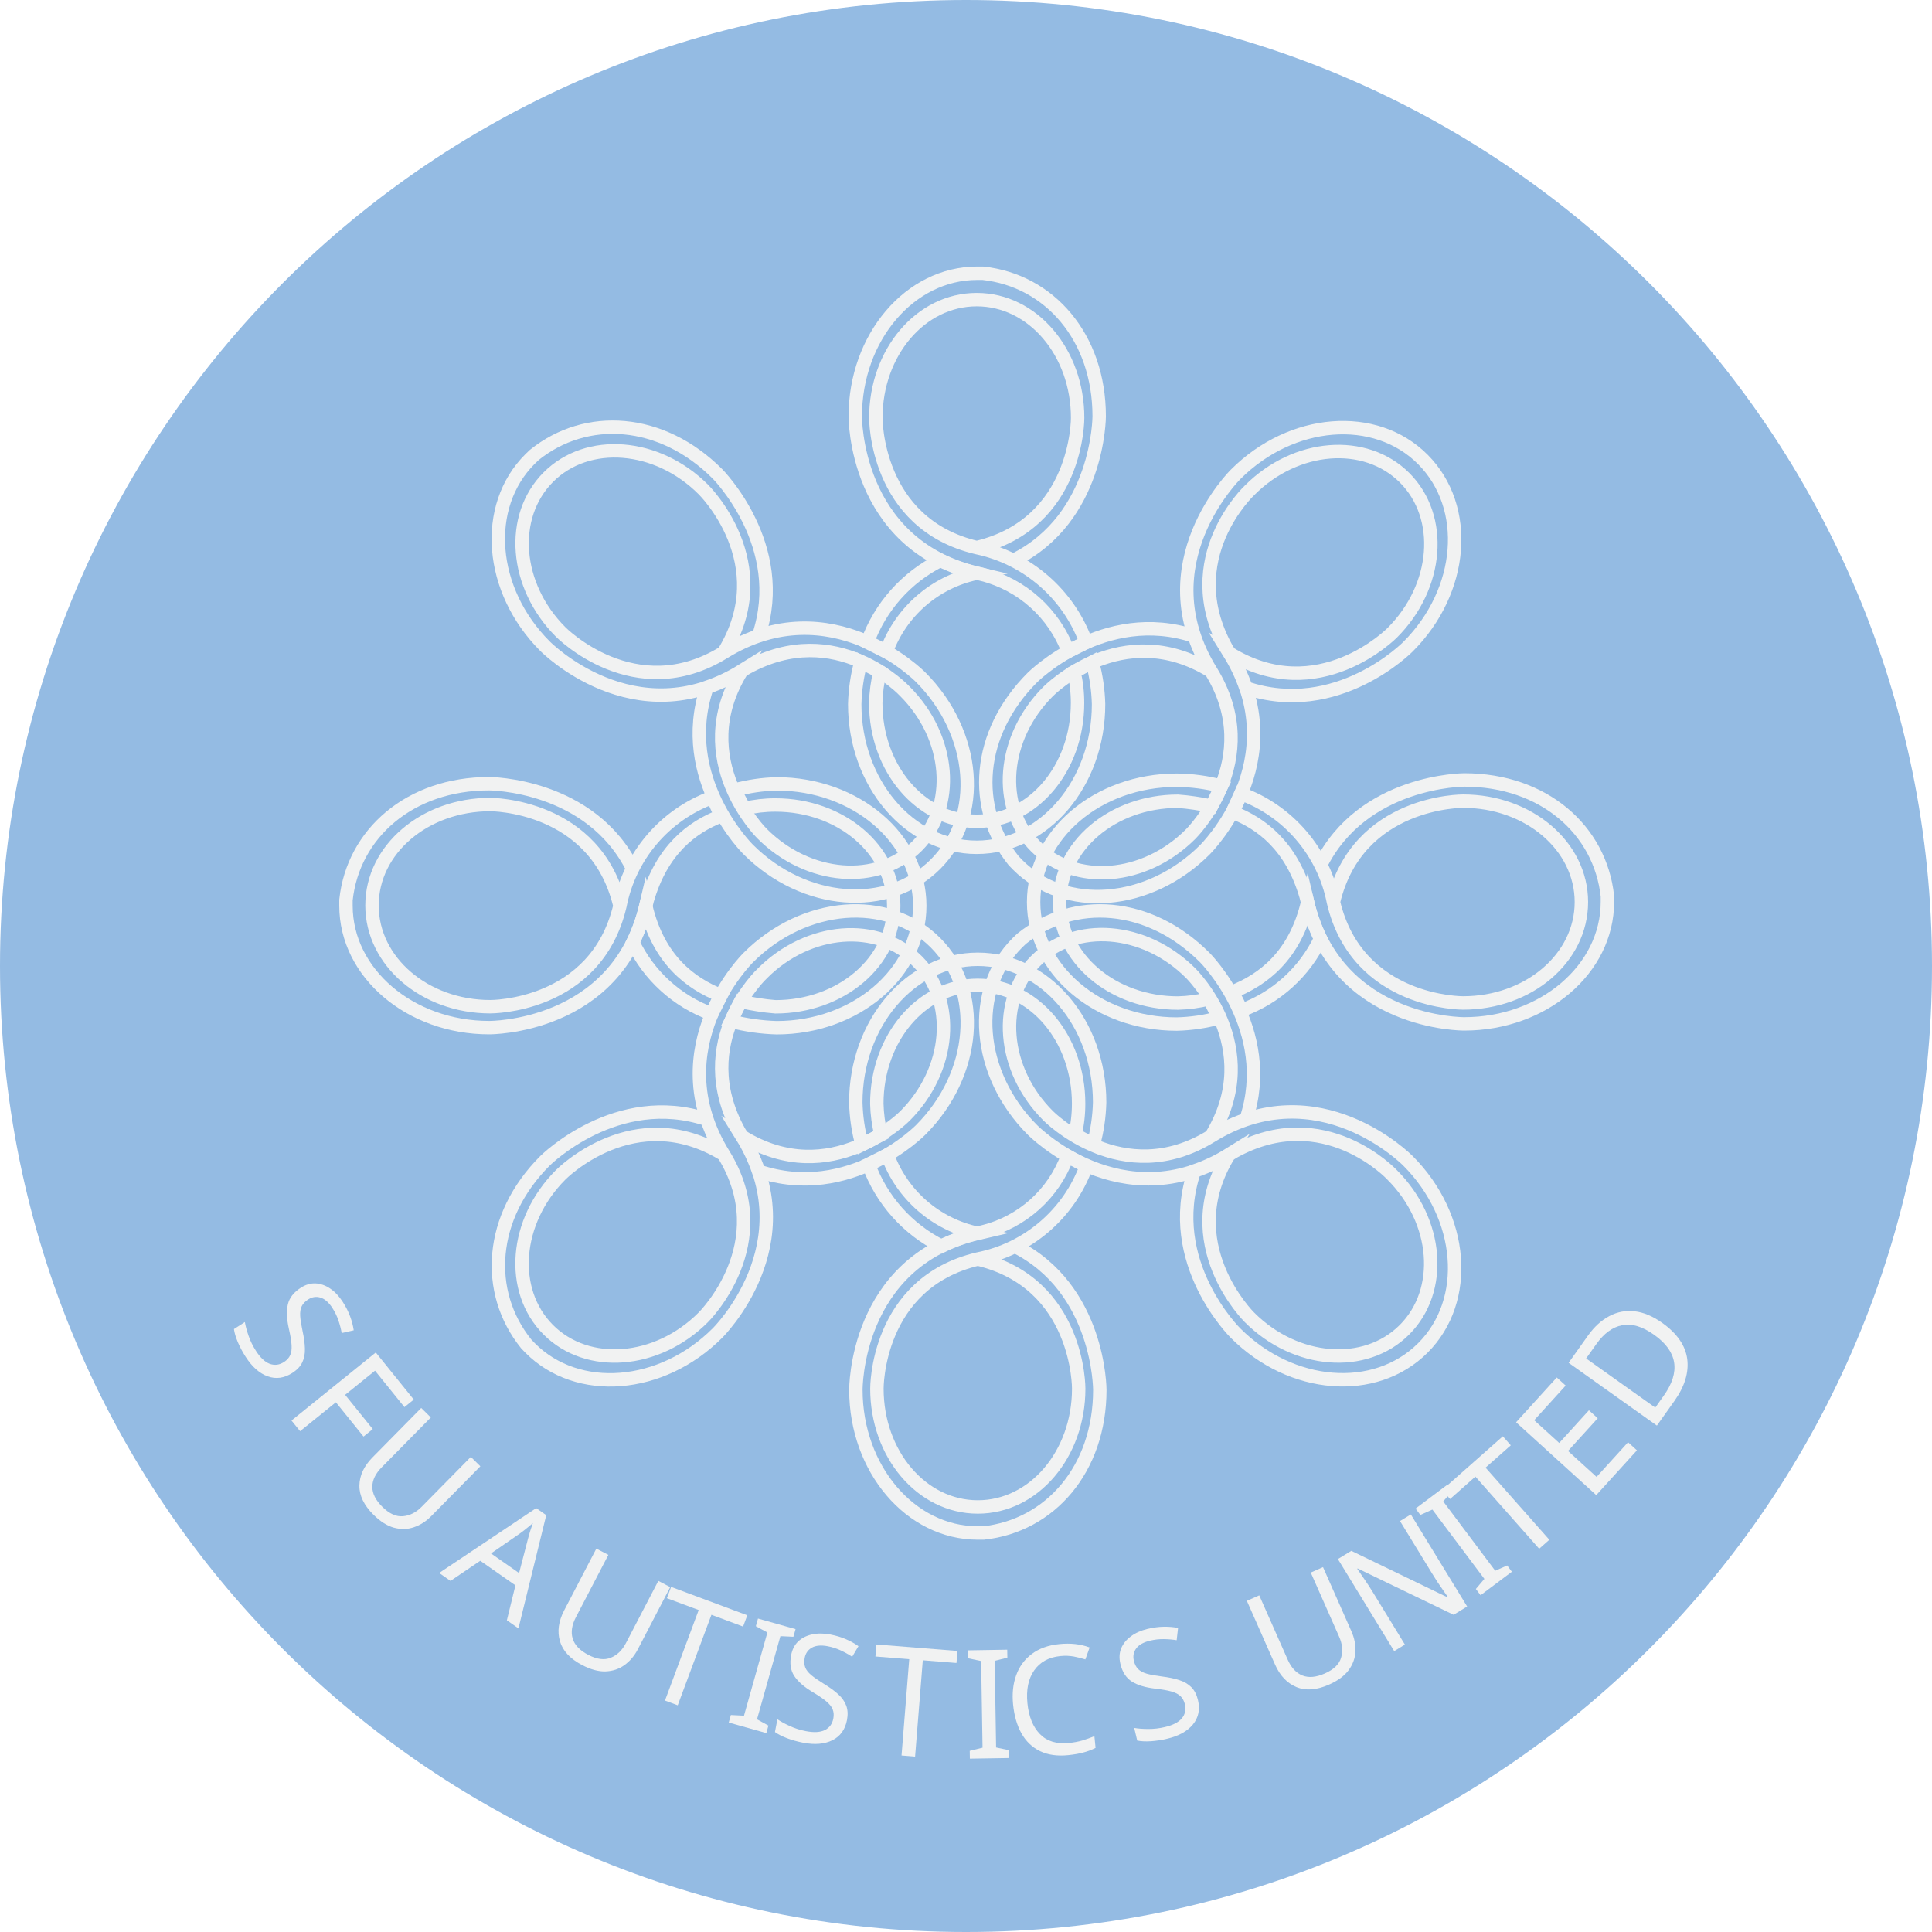
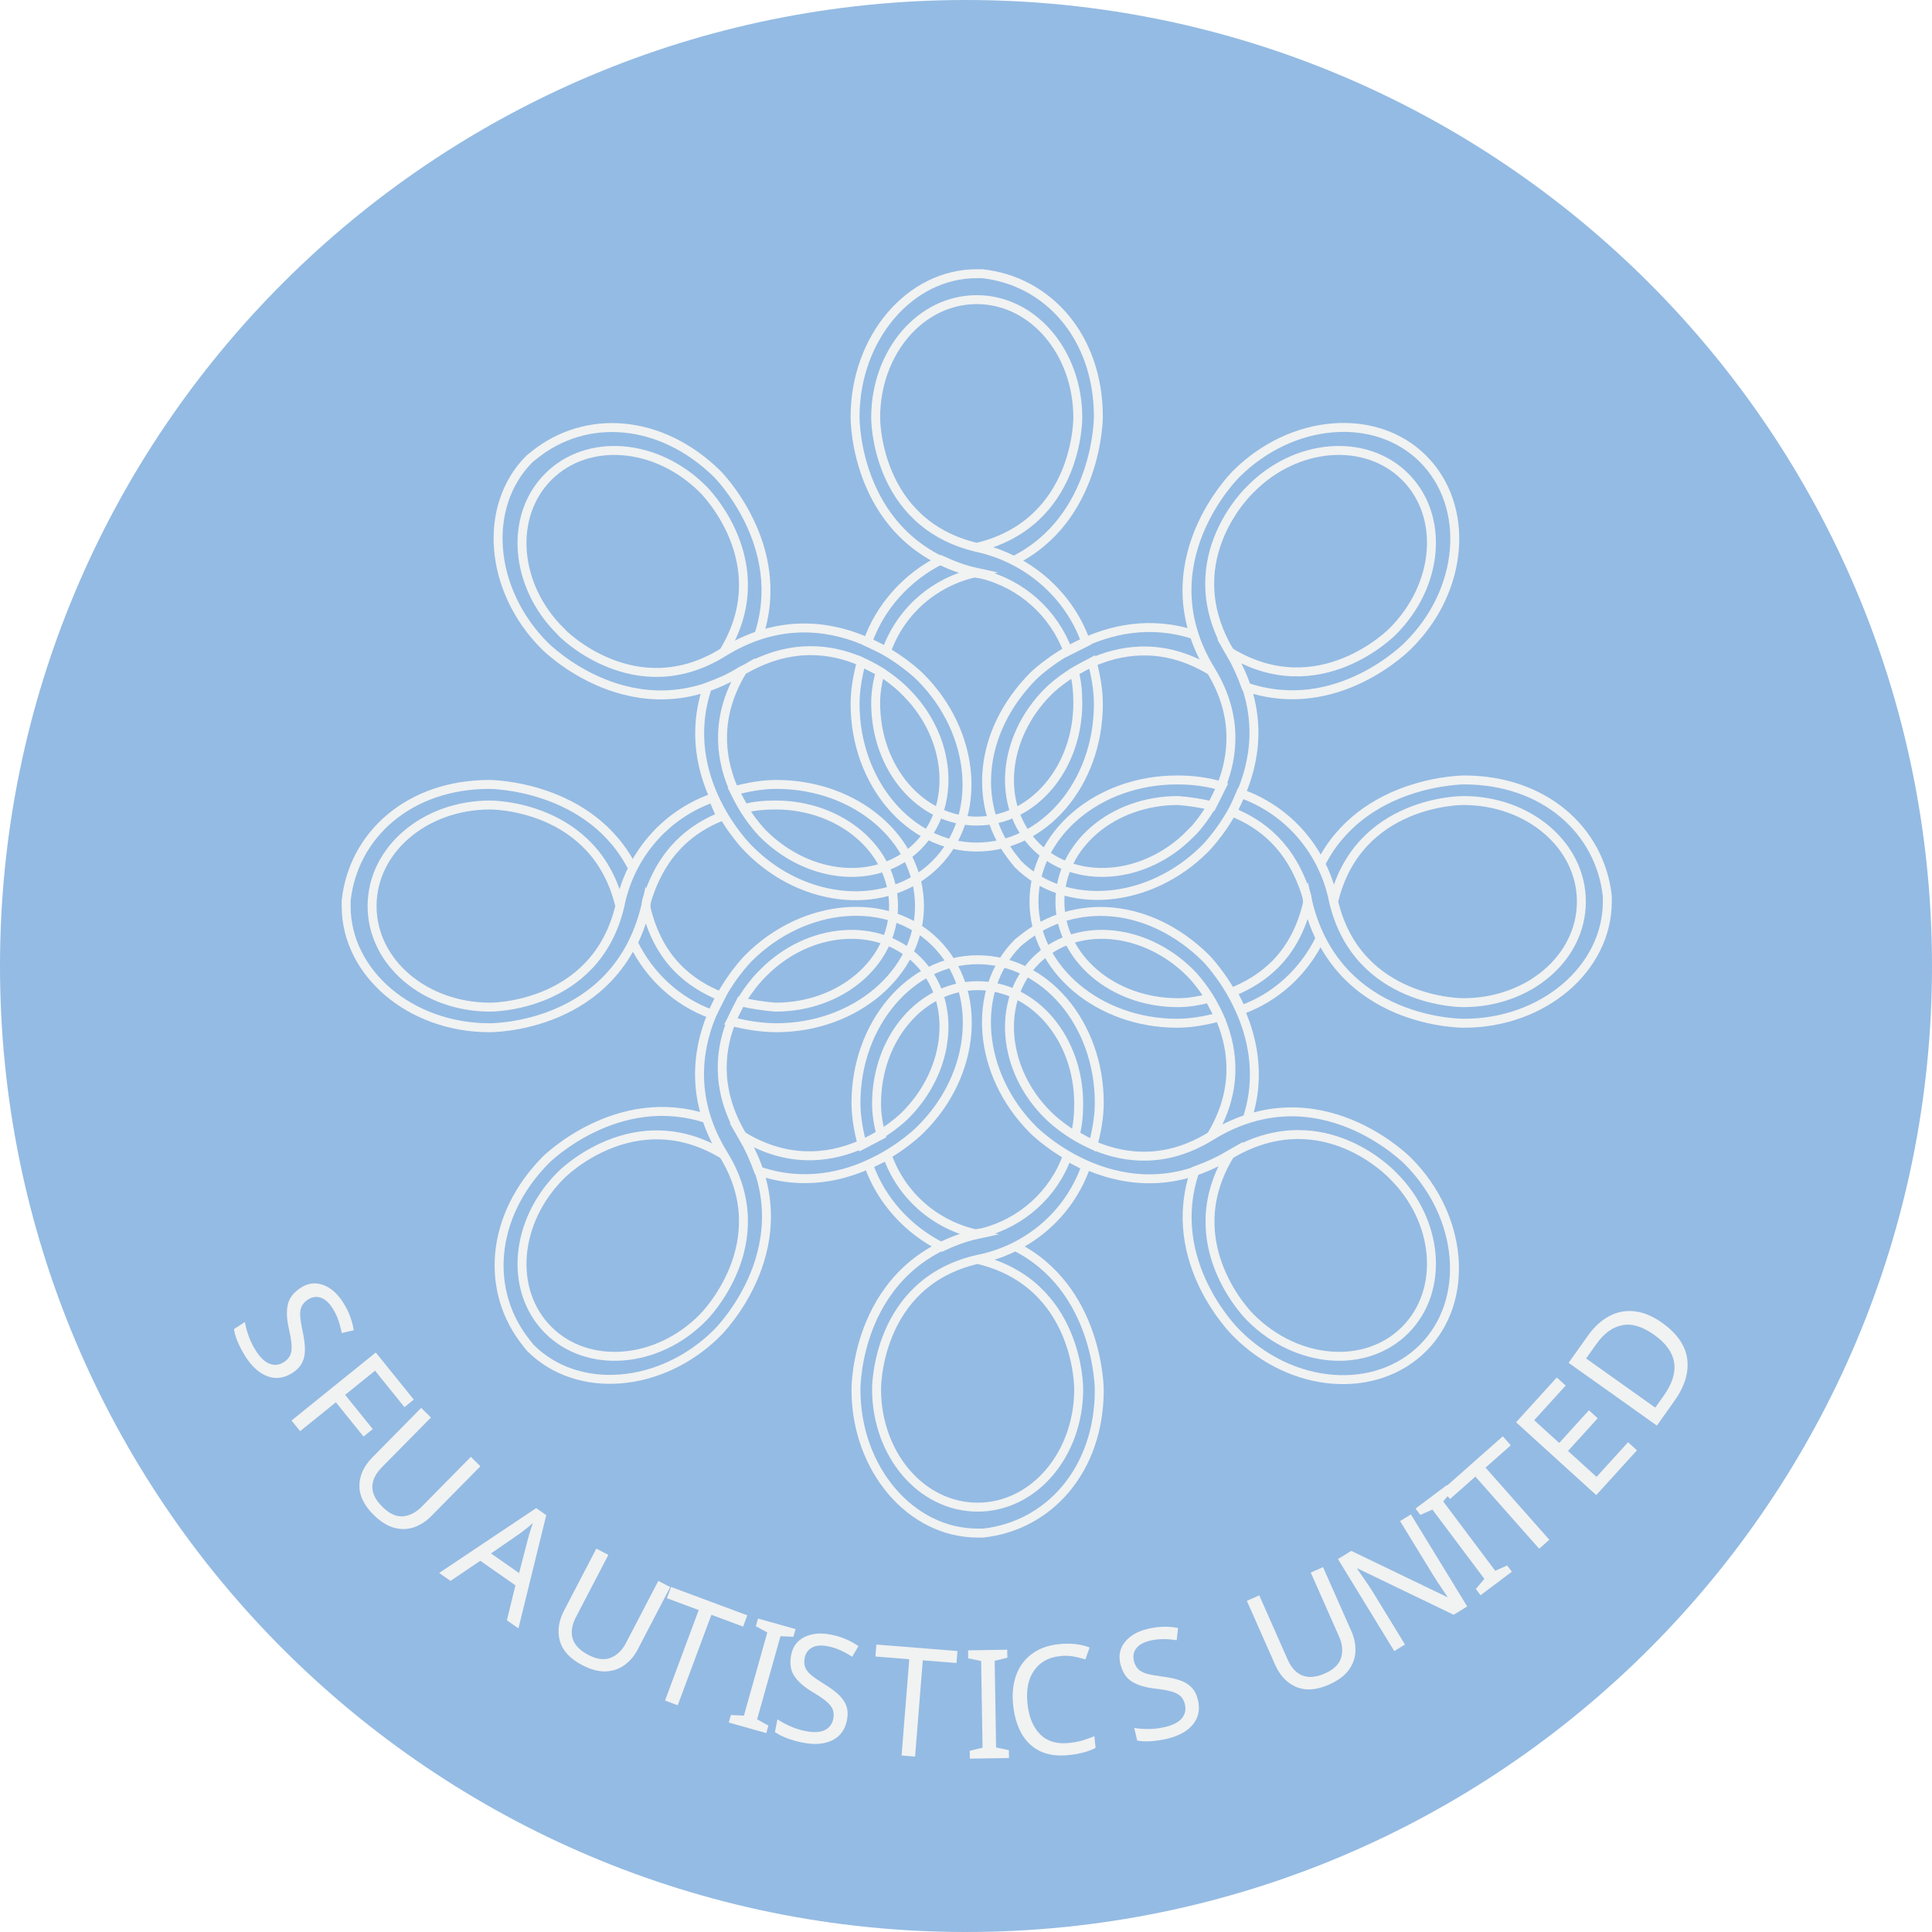
- <svg xmlns="http://www.w3.org/2000/svg" id="Layer_1" data-name="Layer 1" viewBox="0 0 216 216">
-   <defs>
-     <style>.cls-1{fill:#94bbe3;}.cls-2{fill:none;stroke:#f1f2f2;stroke-miterlimit:10;stroke-width:1.5px;}.cls-3,.cls-4{font-size:16.95px;fill:#f1f2f2;}.cls-3{font-family:WoodfordBourne-Thin, Woodford Bourne;}.cls-4{font-family:WoodfordBourne-Regular, Woodford Bourne;}</style>
-   </defs>
-   <circle class="cls-1" cx="108" cy="108" r="108" />
-   <path class="cls-2" d="M270.1,273c6.14-10-2.28-18.23-2.28-18.23-5.16-5.16-12.92-5.78-17.32-1.38s-3.79,12.16,1.38,17.32c0,0,8.27,8.42,18.23,2.28h0c12-7.42,22,2.76,22,2.76,6.24,6.24,7,15.61,1.66,20.93s-14.69,4.58-20.93-1.66c0,0-8.06-7.91-4.61-18.13h0a19,19,0,0,0,3.88-1.84c-6.13,9.95,2.29,18.21,2.29,18.21,5.16,5.16,12.92,5.78,17.32,1.38s3.79-12.16-1.38-17.32c0,0-7.6-8.17-17.68-2.6l-.54.33c-12,7.43-22-2.76-22-2.76-6.24-6.24-7-15.61-1.66-20.93l.46-.44c5.82-4.69,14.23-4.14,20.47,2.1,0,0,8,8,4.62,18.12" transform="translate(-189.19 -200.05)" />
-   <path class="cls-2" d="M324.59,327.08c6.14-10-2.28-18.23-2.28-18.23-5.16-5.16-12.92-5.78-17.32-1.38s-3.79,12.16,1.38,17.32c0,0,8.27,8.42,18.23,2.28h0c12-7.42,22,2.76,22,2.76,6.24,6.24,7,15.61,1.66,20.93s-14.69,4.58-20.93-1.66c0,0-8.06-7.91-4.61-18.13h0a19,19,0,0,0,3.88-1.84c-6.13,9.95,2.29,18.21,2.29,18.21,5.16,5.16,12.92,5.78,17.32,1.38s3.79-12.16-1.38-17.32c0,0-7.6-8.17-17.68-2.6l-.54.33c-12,7.43-22-2.76-22-2.76-6.24-6.24-7-15.61-1.66-20.93l.46-.44c5.82-4.69,14.23-4.14,20.47,2.1,0,0,8,8,4.62,18.12" transform="translate(-189.19 -200.05)" />
-   <path class="cls-2" d="M324.59,275.09c-10-6.14-18.23,2.28-18.23,2.28-5.16,5.16-5.78,12.92-1.38,17.32s12.16,3.79,17.32-1.38c0,0,8.42-8.27,2.28-18.23h0c-7.42-12,2.76-22,2.76-22,6.24-6.24,15.61-7,20.93-1.66s4.58,14.69-1.66,20.93c0,0-7.91,8.06-18.13,4.61h0a19,19,0,0,0-1.84-3.88c9.95,6.13,18.21-2.29,18.21-2.29,5.16-5.16,5.78-12.92,1.38-17.32s-12.16-3.79-17.32,1.38c0,0-8.17,7.6-2.6,17.68l.33.54c7.43,12-2.76,22-2.76,22-6.24,6.24-15.61,7-20.93,1.66l-.44-.46c-4.69-5.82-4.14-14.23,2.1-20.47,0,0,8-8,18.12-4.62" transform="translate(-189.19 -200.05)" />
-   <path class="cls-2" d="M270.1,329.12c-10-6.14-18.23,2.28-18.23,2.28-5.16,5.16-5.78,12.92-1.38,17.32s12.16,3.79,17.32-1.38c0,0,8.42-8.27,2.28-18.23h0c-7.42-12,2.76-22,2.76-22,6.24-6.24,15.61-7,20.93-1.66s4.58,14.69-1.66,20.93c0,0-7.91,8.06-18.13,4.61h0a19,19,0,0,0-1.84-3.88c9.95,6.13,18.21-2.29,18.21-2.29,5.16-5.16,5.78-12.92,1.38-17.32s-12.16-3.79-17.32,1.38c0,0-8.17,7.6-2.6,17.68l.33.54c7.43,12-2.76,22-2.76,22-6.24,6.24-15.61,7-20.93,1.66l-.44-.46c-4.69-5.82-4.14-14.23,2.1-20.47,0,0,8-8,18.12-4.62" transform="translate(-189.19 -200.05)" />
-   <path class="cls-2" d="M286.16,271.86a16.56,16.56,0,0,1,8.16-9.16h0a19,19,0,0,0,4.05,1.44,13.75,13.75,0,0,0-10.1,8.78Z" transform="translate(-189.19 -200.05)" />
-   <path class="cls-2" d="M309.26,275.17a14.93,14.93,0,0,1,.4,3.48c0,7.3-5,13.22-11.28,13.22s-11.28-5.92-11.28-13.22a16,16,0,0,1,.47-3.49l-2.13-1.1a19.77,19.77,0,0,0-.69,4.72c0,8.82,6.1,16,13.63,16s13.63-7.15,13.63-16a19.76,19.76,0,0,0-.69-4.7Z" transform="translate(-189.19 -200.05)" />
-   <path class="cls-2" d="M298.39,261.27c11.38-2.69,11.28-14.5,11.28-14.5,0-7.3-5-13.22-11.28-13.22s-11.28,5.92-11.28,13.22c0,0-.11,11.81,11.28,14.5h0a16.62,16.62,0,0,1,12.23,10.61l-2,1a13.89,13.89,0,0,0-9.57-8.6l-.61-.15c-13.76-3.26-13.63-17.53-13.63-17.53,0-8.82,6.1-16,13.63-16l.64,0c7.43.8,13,7.14,13,16,0,0,0,11.37-9.55,16.08" transform="translate(-189.19 -200.05)" />
-   <path class="cls-2" d="M286.29,330.22a16.56,16.56,0,0,0,8.16,9.16h0a19,19,0,0,1,4.05-1.44,13.75,13.75,0,0,1-10.1-8.78Z" transform="translate(-189.19 -200.05)" />
-   <path class="cls-2" d="M309.38,326.91a14.93,14.93,0,0,0,.4-3.48c0-7.3-5-13.22-11.28-13.22s-11.28,5.92-11.28,13.22a16,16,0,0,0,.47,3.49l-2.13,1.1a19.77,19.77,0,0,1-.69-4.72c0-8.82,6.1-16,13.63-16s13.63,7.15,13.63,16a19.76,19.76,0,0,1-.69,4.7Z" transform="translate(-189.19 -200.05)" />
-   <path class="cls-2" d="M298.51,340.81c11.38,2.69,11.28,14.5,11.28,14.5,0,7.3-5,13.22-11.28,13.22s-11.28-5.92-11.28-13.22c0,0-.11-11.81,11.28-14.5h0a16.24,16.24,0,0,0,12.13-10.38l-2.11-1.12a13.45,13.45,0,0,1-9.41,8.45l-.61.15c-13.76,3.26-13.63,17.53-13.63,17.53,0,8.82,6.1,16,13.63,16l.64,0c7.43-.8,13-7.14,13-16,0,0,0-11.37-9.55-16.08" transform="translate(-189.19 -200.05)" />
-   <path class="cls-2" d="M268.77,313.41a15.76,15.76,0,0,1-8.82-8h0a19,19,0,0,0,1.44-4.05c1.42,6,5,8.64,8.41,10Z" transform="translate(-189.19 -200.05)" />
-   <path class="cls-2" d="M272.41,290.45a14.93,14.93,0,0,1,3.48-.4c7.3,0,13.22,5,13.22,11.28s-5.92,11.28-13.22,11.28A25.9,25.9,0,0,1,272,312l-1.1,2.22a23.2,23.2,0,0,0,5.12.73c8.82,0,16-6.1,16-13.63s-7.15-13.63-16-13.63a19.76,19.76,0,0,0-4.7.69Z" transform="translate(-189.19 -200.05)" />
-   <path class="cls-2" d="M258.5,301.32C255.81,289.94,244,290,244,290c-7.3,0-13.22,5-13.22,11.28S236.7,312.6,244,312.6c0,0,11.81.11,14.5-11.28h0a16.2,16.2,0,0,1,10.36-12.13l.94,2.08c-3.24,1.25-6.62,3.77-8.25,9.43l-.15.61c-3.26,13.76-17.53,13.63-17.53,13.63-8.82,0-16-6.1-16-13.63l0-.64c.8-7.43,7.14-13,16-13,0,0,11.37,0,16.08,9.55" transform="translate(-189.19 -200.05)" />
-   <path class="cls-2" d="M328,313a15.76,15.76,0,0,0,8.82-8h0a19,19,0,0,1-1.44-4.05c-1.42,6-5,8.64-8.41,10Z" transform="translate(-189.19 -200.05)" />
-   <path class="cls-2" d="M324.64,290.19a26.23,26.23,0,0,0-3.76-.56c-7.3,0-13.22,5-13.22,11.28s5.92,11.28,13.22,11.28a16,16,0,0,0,3.49-.47l1.1,2.13a19.77,19.77,0,0,1-4.72.69c-8.82,0-16-6.1-16-13.63s7.15-13.63,16-13.63a20.59,20.59,0,0,1,5,.67Z" transform="translate(-189.19 -200.05)" />
-   <path class="cls-2" d="M338.27,300.9c2.69-11.38,14.5-11.28,14.5-11.28,7.3,0,13.22,5,13.22,11.28s-5.92,11.28-13.22,11.28c0,0-11.81.11-14.5-11.28h0a16.2,16.2,0,0,0-10.36-12.13l-.94,2.08c3.24,1.25,6.62,3.77,8.25,9.43l.15.61c3.26,13.76,17.53,13.63,17.53,13.63,8.82,0,16-6.1,16-13.63l0-.64c-.8-7.43-7.14-13-16-13,0,0-11.37,0-16.08,9.55" transform="translate(-189.19 -200.05)" />
-   <text class="cls-3" transform="translate(25.35 148.09) rotate(57.25)">S</text>
-   <text class="cls-3" transform="translate(31.56 157.54) rotate(51.09)">F</text>
-   <text class="cls-3" transform="matrix(0.71, 0.7, -0.7, 0.71, 37.53, 164.94)">U</text>
-   <text class="cls-3" transform="translate(45.96 173.02) rotate(40.05)"> </text>
-   <text class="cls-4" transform="translate(49.1 175.86) rotate(34.95)">A</text>
-   <text class="cls-4" transform="translate(59.72 183.17) rotate(27.51)">U</text>
-   <text class="cls-4" transform="matrix(0.94, 0.35, -0.35, 0.94, 70.63, 188.74)">T</text>
-   <text class="cls-4" transform="matrix(0.96, 0.27, -0.27, 0.96, 80.83, 192.4)">I</text>
-   <text class="cls-4" transform="translate(85.72 193.88) rotate(10.87)">S</text>
-   <text class="cls-4" transform="matrix(1, 0.08, -0.08, 1, 96.84, 195.95)">T</text>
-   <text class="cls-4" transform="translate(107.76 196.63) rotate(-0.93)">I</text>
-   <text class="cls-4" transform="translate(112.85 196.72) rotate(-5.78)">C</text>
-   <text class="cls-4" transform="translate(126.4 195.19) rotate(-13.4)">S</text>
-   <text class="cls-4" transform="translate(138.83 191.93) rotate(-18.96)"> </text>
-   <text class="cls-4" transform="translate(142.9 190.67) rotate(-23.87)">U</text>
-   <text class="cls-4" transform="matrix(0.85, -0.52, 0.52, 0.85, 154.48, 185.45)">N</text>
-   <text class="cls-4" transform="matrix(0.8, -0.6, 0.6, 0.8, 164.99, 178.75)">I</text>
-   <text class="cls-4" transform="translate(169.12 175.77) rotate(-41.48)">T</text>
-   <text class="cls-4" transform="translate(177.36 168.37) rotate(-47.75)">E</text>
-   <text class="cls-4" transform="translate(184.29 160.72) rotate(-54.58)">D</text>
+ <svg xmlns="http://www.w3.org/2000/svg" version="1.1" id="Layer_1" x="0px" y="0px" viewBox="0 0 216 216" style="enable-background:new 0 0 216 216;" xml:space="preserve">
+   <style type="text/css">
+ 	.st0{fill:#94BBE3;}
+ 	.st1{fill:none;stroke:#F1F2F2;stroke-miterlimit:10;}
+ 	.st2{fill:#F1F2F2;}
+ 	.st3{font-family:'WoodfordBourne-Thin';}
+ 	.st4{font-size:16.95px;}
+ 	.st5{font-size:16.9px;}
+ 	.st6{font-family:'WoodfordBourne-Regular';}
+ 	.st7{font-size:17.002px;}
+ 	.st8{font-size:16.903px;}
+ 	.st9{font-size:17.004px;}
+ 	.st10{font-size:16.89px;}
+ </style>
+   <circle class="st0" cx="108" cy="108" r="108" />
+   <path class="st1" d="M80.9,72.9c6.1-10-2.3-18.2-2.3-18.2c-5.2-5.2-12.9-5.8-17.3-1.4c-4.4,4.4-3.8,12.2,1.4,17.3  C62.7,70.7,71,79.1,80.9,72.9L80.9,72.9c12-7.4,22,2.8,22,2.8c6.2,6.2,7,15.6,1.7,20.9s-14.7,4.6-20.9-1.7c0,0-8.1-7.9-4.6-18.1l0,0  c1.4-0.5,2.7-1.1,3.9-1.8c-6.1,10,2.3,18.2,2.3,18.2c5.2,5.2,12.9,5.8,17.3,1.4s3.8-12.2-1.4-17.3c0,0-7.6-8.2-17.7-2.6L82.9,75  c-12,7.4-22-2.8-22-2.8c-6.2-6.2-7-15.6-1.7-20.9l0.5-0.4c5.8-4.7,14.2-4.1,20.5,2.1c0,0,8,8,4.6,18.1" />
+   <path class="st1" d="M135.4,127c6.1-10-2.3-18.2-2.3-18.2c-5.2-5.2-12.9-5.8-17.3-1.4s-3.8,12.2,1.4,17.3  C117.2,124.7,125.4,133.2,135.4,127L135.4,127c12-7.4,22,2.8,22,2.8c6.2,6.2,7,15.6,1.7,20.9s-14.7,4.6-20.9-1.7  c0,0-8.1-7.9-4.6-18.1l0,0c1.4-0.5,2.7-1.1,3.9-1.8c-6.1,10,2.3,18.2,2.3,18.2c5.2,5.2,12.9,5.8,17.3,1.4s3.8-12.2-1.4-17.3  c0,0-7.6-8.2-17.7-2.6l-0.5,0.3c-12,7.4-22-2.8-22-2.8c-6.2-6.2-7-15.6-1.7-20.9l0.5-0.4c5.8-4.7,14.2-4.1,20.5,2.1  c0,0,8,8,4.6,18.1" />
+   <path class="st1" d="M135.4,75c-10-6.1-18.2,2.3-18.2,2.3c-5.2,5.2-5.8,12.9-1.4,17.3s12.2,3.8,17.3-1.4  C133.1,93.3,141.5,85,135.4,75L135.4,75c-7.4-12,2.8-22,2.8-22c6.2-6.2,15.6-7,20.9-1.7s4.6,14.7-1.7,20.9c0,0-7.9,8.1-18.1,4.6l0,0  c-0.5-1.4-1.1-2.7-1.8-3.9c10,6.1,18.2-2.3,18.2-2.3c5.2-5.2,5.8-12.9,1.4-17.3s-12.2-3.8-17.3,1.4c0,0-8.2,7.6-2.6,17.7l0.3,0.5  c7.4,12-2.8,22-2.8,22c-6.2,6.2-15.6,7-20.9,1.7l-0.4-0.5c-4.7-5.8-4.1-14.2,2.1-20.5c0,0,8-8,18.1-4.6" />
+   <path class="st1" d="M80.9,129.1c-10-6.1-18.2,2.3-18.2,2.3c-5.2,5.2-5.8,12.9-1.4,17.3s12.2,3.8,17.3-1.4  C78.6,147.3,87,139,80.9,129.1L80.9,129.1c-7.4-12,2.8-22,2.8-22c6.2-6.2,15.6-7,20.9-1.7s4.6,14.7-1.7,20.9c0,0-7.9,8.1-18.1,4.6  l0,0c-0.5-1.4-1.1-2.7-1.8-3.9c10,6.1,18.2-2.3,18.2-2.3c5.2-5.2,5.8-12.9,1.4-17.3s-12.2-3.8-17.3,1.4c0,0-8.2,7.6-2.6,17.7L83,127  c7.4,12-2.8,22-2.8,22c-6.2,6.2-15.6,7-20.9,1.7l-0.4-0.5c-4.7-5.8-4.1-14.2,2.1-20.5c0,0,8-8,18.1-4.6" />
+   <path class="st1" d="M97,71.8c1.4-4,4.4-7.3,8.2-9.2l0,0c1.3,0.6,2.6,1.1,4,1.4c-4.7,1-8.5,4.3-10.1,8.8L97,71.8z" />
+   <path class="st1" d="M120.1,75.1c0.3,1.1,0.4,2.3,0.4,3.5c0,7.3-5,13.2-11.3,13.2s-11.3-5.9-11.3-13.2c0-1.2,0.2-2.3,0.5-3.5  L96.3,74c-0.4,1.5-0.7,3.1-0.7,4.7c0,8.8,6.1,16,13.6,16s13.6-7.1,13.6-16c0-1.6-0.3-3.2-0.7-4.7L120.1,75.1z" />
+   <path class="st1" d="M109.2,61.2c11.4-2.7,11.3-14.5,11.3-14.5c0-7.3-5-13.2-11.3-13.2s-11.3,5.9-11.3,13.2  C97.9,46.7,97.8,58.5,109.2,61.2L109.2,61.2c5.6,1.2,10.3,5.2,12.2,10.6l-2,1c-1.6-4.3-5.2-7.5-9.6-8.6l-0.6-0.1  c-13.8-3.3-13.6-17.5-13.6-17.5c0-8.8,6.1-16,13.6-16h0.6c7.4,0.8,13,7.1,13,16c0,0,0,11.4-9.5,16.1" />
+   <path class="st1" d="M97.1,130.2c1.4,4,4.4,7.3,8.2,9.2l0,0c1.3-0.6,2.6-1.1,4-1.4c-4.7-1-8.5-4.3-10.1-8.8L97.1,130.2z" />
+   <path class="st1" d="M120.2,126.9c0.3-1.1,0.4-2.3,0.4-3.5c0-7.3-5-13.2-11.3-13.2S98,116.1,98,123.4c0,1.2,0.2,2.3,0.5,3.5  l-2.1,1.1c-0.4-1.5-0.7-3.1-0.7-4.7c0-8.8,6.1-16,13.6-16s13.6,7.1,13.6,16c0,1.6-0.3,3.2-0.7,4.7L120.2,126.9z" />
+   <path class="st1" d="M109.3,140.8c11.4,2.7,11.3,14.5,11.3,14.5c0,7.3-5,13.2-11.3,13.2S98,162.6,98,155.3  C98,155.3,97.9,143.4,109.3,140.8L109.3,140.8c5.6-1.1,10.2-5,12.1-10.4l-2.1-1.1c-1.5,4.2-5.1,7.4-9.4,8.5l-0.6,0.1  c-13.8,3.3-13.6,17.5-13.6,17.5c0,8.8,6.1,16,13.6,16h0.6c7.4-0.8,13-7.1,13-16c0,0,0-11.4-9.5-16.1" />
+   <path class="st1" d="M79.6,113.4c-3.9-1.4-7-4.3-8.8-8l0,0c0.6-1.3,1.1-2.6,1.4-4c1.4,6,5,8.6,8.4,10L79.6,113.4z" />
+   <path class="st1" d="M83.2,90.4c1.1-0.3,2.3-0.4,3.5-0.4c7.3,0,13.2,5,13.2,11.3s-5.9,11.3-13.2,11.3c-1.3-0.1-2.6-0.3-3.9-0.6  l-1.1,2.2c1.7,0.4,3.4,0.7,5.1,0.7c8.8,0,16-6.1,16-13.6s-7.1-13.6-16-13.6c-1.6,0-3.2,0.3-4.7,0.7L83.2,90.4z" />
+   <path class="st1" d="M69.3,101.3c-2.7-11.4-14.5-11.3-14.5-11.3c-7.3,0-13.2,5-13.2,11.3s5.9,11.3,13.2,11.3  C54.8,112.6,66.6,112.7,69.3,101.3L69.3,101.3c1.1-5.6,5-10.2,10.4-12.1l0.9,2.1c-3.2,1.3-6.6,3.8-8.3,9.4l-0.1,0.6  c-3.3,13.8-17.5,13.6-17.5,13.6c-8.8,0-16-6.1-16-13.6v-0.6c0.8-7.4,7.1-13,16-13c0,0,11.4,0,16.1,9.5" />
+   <path class="st1" d="M138.8,112.9c3.9-1.4,7-4.3,8.8-8l0,0c-0.6-1.3-1.1-2.6-1.4-4c-1.4,6-5,8.6-8.4,10L138.8,112.9z" />
+   <path class="st1" d="M135.5,90.1c-1.2-0.3-2.5-0.5-3.8-0.6c-7.3,0-13.2,5-13.2,11.3s5.9,11.3,13.2,11.3c1.2,0,2.3-0.2,3.5-0.5  l1.1,2.1c-1.5,0.4-3.1,0.7-4.7,0.7c-8.8,0-16-6.1-16-13.6s7.1-13.6,16-13.6c1.7,0,3.4,0.2,5,0.7L135.5,90.1z" />
+   <path class="st1" d="M149.1,100.8c2.7-11.4,14.5-11.3,14.5-11.3c7.3,0,13.2,5,13.2,11.3s-5.9,11.3-13.2,11.3  C163.6,112.1,151.8,112.2,149.1,100.8L149.1,100.8c-1.1-5.6-5-10.2-10.4-12.1l-0.9,2.1c3.2,1.3,6.6,3.8,8.3,9.4l0.1,0.6  c3.3,13.8,17.5,13.6,17.5,13.6c8.8,0,16-6.1,16-13.6v-0.6c-0.8-7.4-7.1-13-16-13c0,0-11.4,0-16.1,9.5" />
+   <text transform="matrix(0.541 0.841 -0.841 0.541 25.3503 148.0899)" class="st2 st3 st4">S</text>
+   <text transform="matrix(0.6281 0.7781 -0.7781 0.6281 31.5603 157.5399)" class="st2 st3 st4">F</text>
+   <text transform="matrix(0.7121 0.7021 -0.7021 0.7121 37.5304 164.9398)" class="st2 st3 st5">U</text>
+   <text transform="matrix(0.8197 0.5729 -0.5729 0.8197 49.0999 175.86)" class="st2 st6 st4">A</text>
+   <text transform="matrix(0.8869 0.4619 -0.4619 0.8869 59.72 183.17)" class="st2 st6 st4">U</text>
+   <text transform="matrix(0.9371 0.3489 -0.3489 0.9371 70.63 188.7399)" class="st2 st6 st7">T</text>
+   <text transform="matrix(0.9627 0.2707 -0.2707 0.9627 80.8301 192.4008)" class="st2 st6 st8">I</text>
+   <text transform="matrix(0.9821 0.1886 -0.1886 0.9821 85.72 193.88)" class="st2 st6 st4">S</text>
+   <text transform="matrix(0.9968 7.974522e-02 -7.974522e-02 0.9968 96.8404 195.9507)" class="st2 st6 st9">T</text>
+   <text transform="matrix(0.9999 -1.623085e-02 1.623085e-02 0.9999 107.76 196.63)" class="st2 st6 st4">I</text>
+   <text transform="matrix(0.9949 -0.1007 0.1007 0.9949 112.85 196.72)" class="st2 st6 st4">C</text>
+   <text transform="matrix(0.9728 -0.2317 0.2317 0.9728 126.4 195.19)" class="st2 st6 st4">S</text>
+   <text transform="matrix(0.9145 -0.4047 0.4047 0.9145 142.8999 190.67)" class="st2 st6 st4">U</text>
+   <text transform="matrix(0.853 -0.5219 0.5219 0.853 154.4801 185.4495)" class="st2 st6 st10">N</text>
+   <text transform="matrix(0.8 -0.6 0.6 0.8 164.9899 178.7501)" class="st2 st6 st4">I</text>
+   <text transform="matrix(0.7492 -0.6624 0.6624 0.7492 169.1199 175.7699)" class="st2 st6 st4">T</text>
+   <text transform="matrix(0.6724 -0.7402 0.7402 0.6724 177.3599 168.3695)" class="st2 st6 st4">E</text>
+   <text transform="matrix(0.5796 -0.8149 0.8149 0.5796 184.2899 160.7199)" class="st2 st6 st4">D</text>
</svg>
